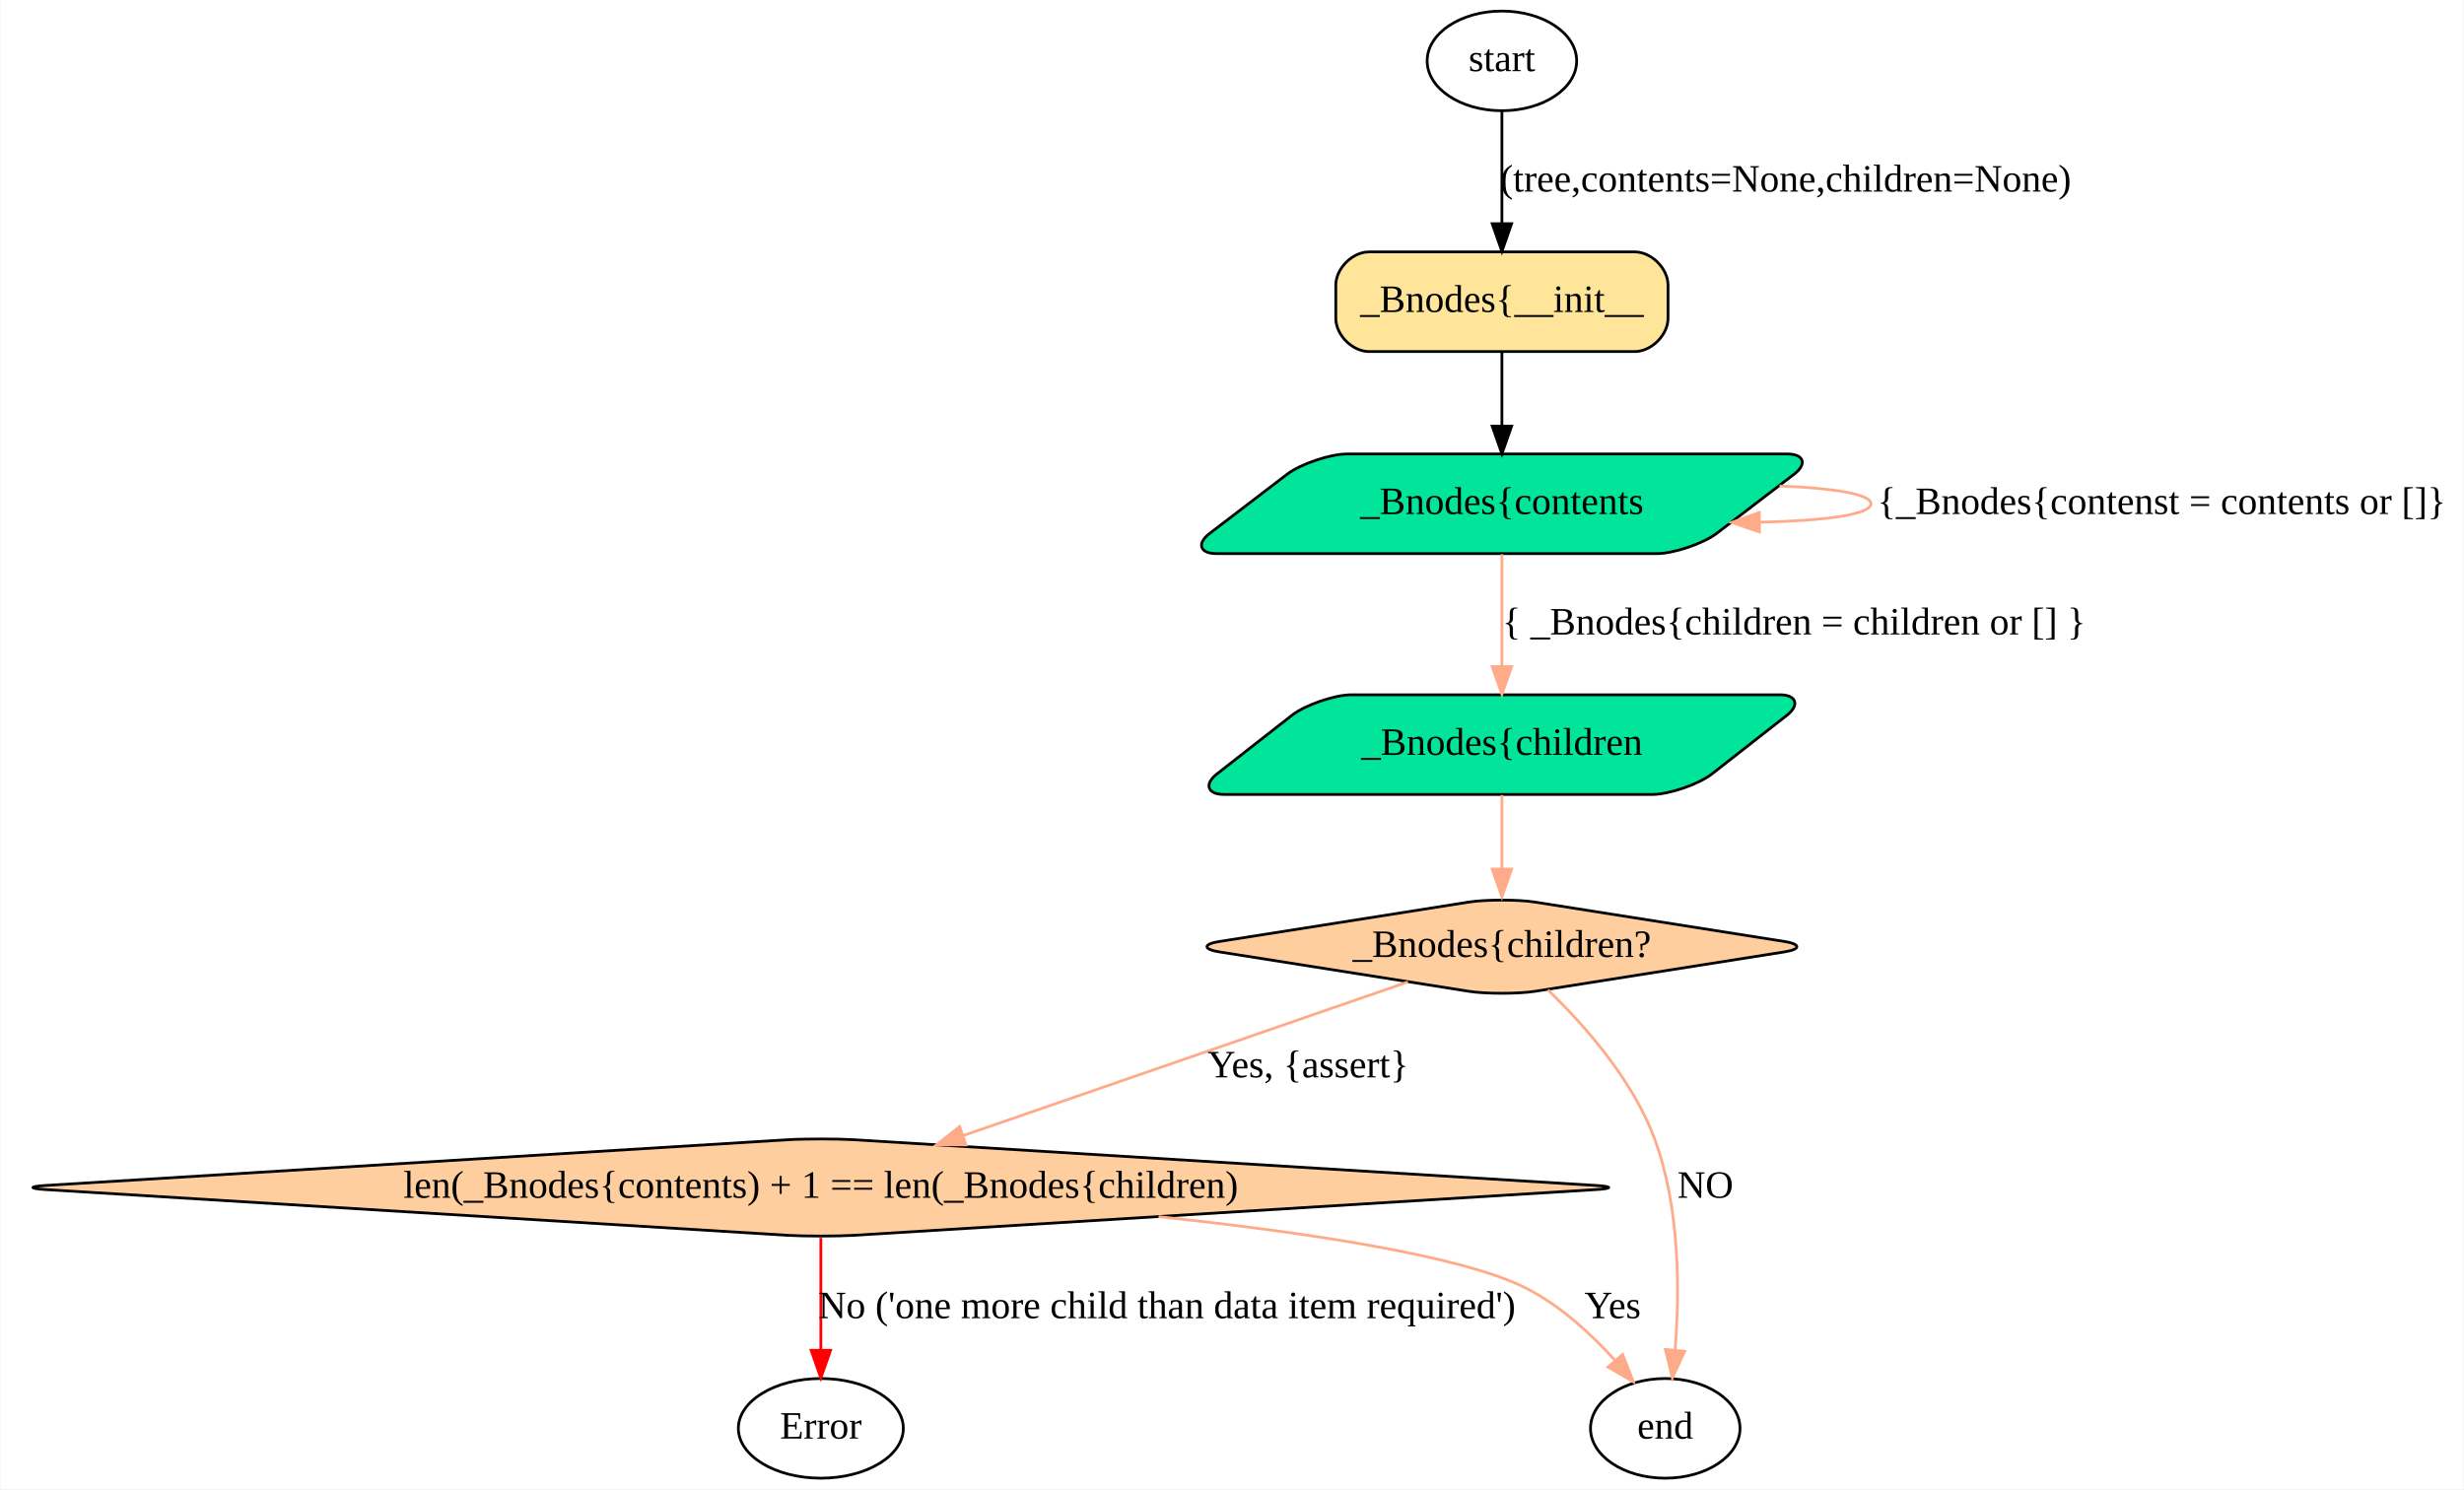
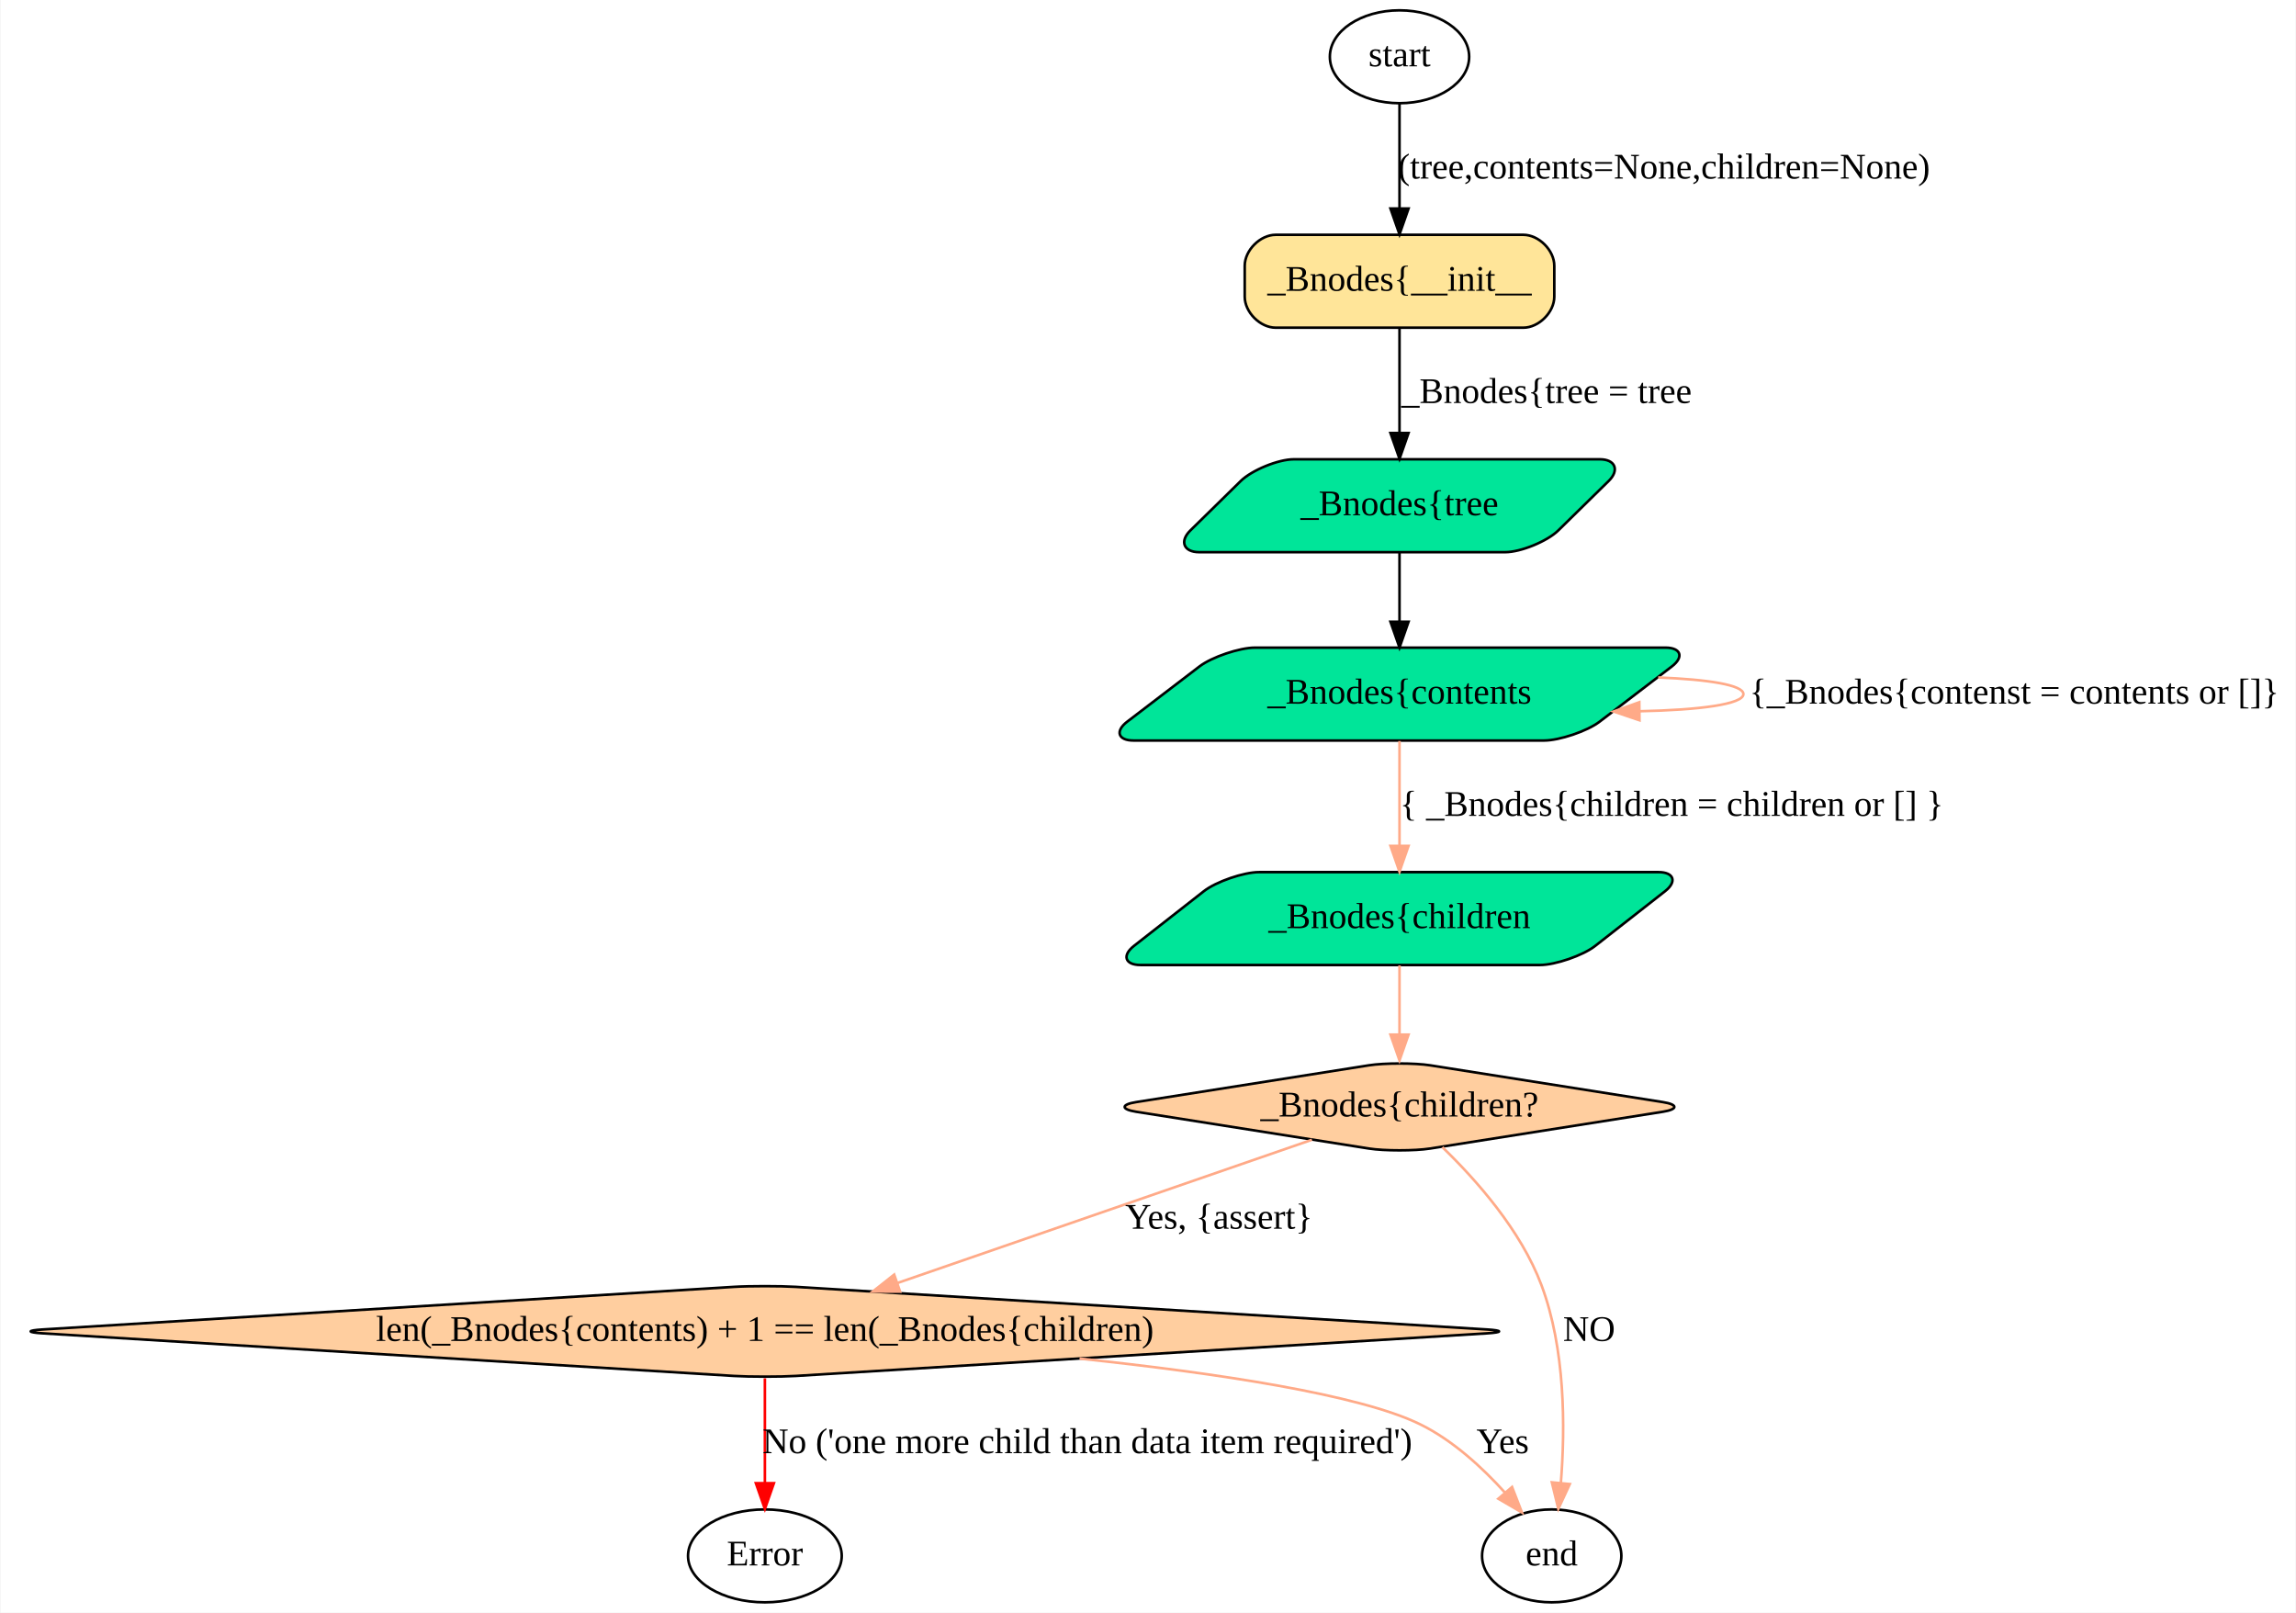
- <svg xmlns="http://www.w3.org/2000/svg" width="890pt" height="538pt" viewBox="0.00 0.00 889.60 538.00">
-   <g id="graph0" class="graph" transform="scale(1 1) rotate(0) translate(4 534)">
-     <polygon fill="white" stroke="none" points="-4,4 -4,-534 885.598,-534 885.598,4 -4,4" />
+ <svg xmlns="http://www.w3.org/2000/svg" width="890pt" height="625pt" viewBox="0.00 0.00 889.60 625.00">
+   <g id="graph0" class="graph" transform="scale(1 1) rotate(0) translate(4 621)">
+     <polygon fill="white" stroke="none" points="-4,4 -4,-621 885.598,-621 885.598,4 -4,4" />
    <g id="node1" class="node">
+       <path fill="#00e599" stroke="black" d="M615.945,-443C615.945,-443 497.327,-443 497.327,-443 491.327,-443 481.045,-438.798 476.762,-434.595 476.762,-434.595 457.205,-415.405 457.205,-415.405 452.922,-411.202 454.639,-407 460.639,-407 460.639,-407 579.257,-407 579.257,-407 585.257,-407 595.539,-411.202 599.822,-415.405 599.822,-415.405 619.379,-434.595 619.379,-434.595 623.662,-438.798 621.945,-443 615.945,-443" />
+       <text text-anchor="middle" x="538.292" y="-421.3" font-family="Times New Roman,serif" font-size="14.00">_Bnodes{tree</text>
+     </g>
+     <g id="node2" class="node">
      <path fill="#00e599" stroke="black" d="M641.404,-370C641.404,-370 482.287,-370 482.287,-370 476.287,-370 465.52,-366.357 460.752,-362.713 460.752,-362.713 432.715,-341.287 432.715,-341.287 427.948,-337.643 429.18,-334 435.18,-334 435.18,-334 594.297,-334 594.297,-334 600.297,-334 611.064,-337.643 615.832,-341.287 615.832,-341.287 643.869,-362.713 643.869,-362.713 648.636,-366.357 647.404,-370 641.404,-370" />
      <text text-anchor="middle" x="538.292" y="-348.3" font-family="Times New Roman,serif" font-size="14.00">_Bnodes{contents</text>
    </g>
    <g id="edge3" class="edge">
+       <path fill="none" stroke="black" d="M538.292,-406.813C538.292,-398.789 538.292,-389.047 538.292,-380.069" />
+       <polygon fill="black" stroke="black" points="541.792,-380.029 538.292,-370.029 534.792,-380.029 541.792,-380.029" />
+     </g>
+     <g id="edge4" class="edge">
      <path fill="none" stroke="#ffaa88" d="M638.574,-358.438C657.901,-357.679 671.598,-355.533 671.598,-352 671.598,-348.047 654.454,-345.83 631.461,-345.35" />
      <polygon fill="#ffaa88" stroke="#ffaa88" points="631.316,-341.848 621.282,-345.25 631.248,-348.848 631.316,-341.848" />
      <text text-anchor="middle" x="776.598" y="-348.3" font-family="Times New Roman,serif" font-size="14.00">{_Bnodes{contenst = contents or []}</text>
    </g>
-     <g id="node2" class="node">
+     <g id="node3" class="node">
      <path fill="#00e599" stroke="black" d="M638.686,-283C638.686,-283 483.893,-283 483.893,-283 477.893,-283 467.168,-279.302 462.443,-275.604 462.443,-275.604 435.348,-254.396 435.348,-254.396 430.623,-250.698 431.898,-247 437.898,-247 437.898,-247 592.692,-247 592.692,-247 598.692,-247 609.416,-250.698 614.141,-254.396 614.141,-254.396 641.236,-275.604 641.236,-275.604 645.961,-279.302 644.686,-283 638.686,-283" />
      <text text-anchor="middle" x="538.292" y="-261.3" font-family="Times New Roman,serif" font-size="14.00">_Bnodes{children</text>
    </g>
-     <g id="edge4" class="edge">
+     <g id="edge5" class="edge">
      <path fill="none" stroke="#ffaa88" d="M538.292,-333.799C538.292,-322.163 538.292,-306.548 538.292,-293.237" />
      <polygon fill="#ffaa88" stroke="#ffaa88" points="541.792,-293.175 538.292,-283.175 534.792,-293.175 541.792,-293.175" />
      <text text-anchor="middle" x="643.792" y="-304.8" font-family="Times New Roman,serif" font-size="14.00">{ _Bnodes{children = children or [] }</text>
    </g>
-     <g id="node4" class="node">
+     <g id="node5" class="node">
      <path fill="#ffce9f" stroke="black" d="M526.439,-208.128C526.439,-208.128 436.194,-193.872 436.194,-193.872 430.268,-192.936 430.268,-191.064 436.194,-190.128 436.194,-190.128 526.439,-175.872 526.439,-175.872 532.365,-174.936 544.219,-174.936 550.145,-175.872 550.145,-175.872 640.39,-190.128 640.39,-190.128 646.316,-191.064 646.316,-192.936 640.39,-193.872 640.39,-193.872 550.145,-208.128 550.145,-208.128 544.219,-209.064 532.365,-209.064 526.439,-208.128" />
      <text text-anchor="middle" x="538.292" y="-188.3" font-family="Times New Roman,serif" font-size="14.00">_Bnodes{children?</text>
    </g>
-     <g id="edge5" class="edge">
+     <g id="edge6" class="edge">
      <path fill="none" stroke="#ffaa88" d="M538.292,-246.813C538.292,-238.789 538.292,-229.047 538.292,-220.069" />
      <polygon fill="#ffaa88" stroke="#ffaa88" points="541.792,-220.029 538.292,-210.029 534.792,-220.029 541.792,-220.029" />
    </g>
-     <g id="node3" class="node">
-       <path fill="#ffe599" stroke="black" d="M586.292,-443C586.292,-443 490.292,-443 490.292,-443 484.292,-443 478.292,-437 478.292,-431 478.292,-431 478.292,-419 478.292,-419 478.292,-413 484.292,-407 490.292,-407 490.292,-407 586.292,-407 586.292,-407 592.292,-407 598.292,-413 598.292,-419 598.292,-419 598.292,-431 598.292,-431 598.292,-437 592.292,-443 586.292,-443" />
-       <text text-anchor="middle" x="538.292" y="-421.3" font-family="Times New Roman,serif" font-size="14.00">_Bnodes{__init__</text>
+     <g id="node4" class="node">
+       <path fill="#ffe599" stroke="black" d="M586.292,-530C586.292,-530 490.292,-530 490.292,-530 484.292,-530 478.292,-524 478.292,-518 478.292,-518 478.292,-506 478.292,-506 478.292,-500 484.292,-494 490.292,-494 490.292,-494 586.292,-494 586.292,-494 592.292,-494 598.292,-500 598.292,-506 598.292,-506 598.292,-518 598.292,-518 598.292,-524 592.292,-530 586.292,-530" />
+       <text text-anchor="middle" x="538.292" y="-508.3" font-family="Times New Roman,serif" font-size="14.00">_Bnodes{__init__</text>
    </g>
    <g id="edge2" class="edge">
-       <path fill="none" stroke="black" d="M538.292,-406.813C538.292,-398.789 538.292,-389.047 538.292,-380.069" />
-       <polygon fill="black" stroke="black" points="541.792,-380.029 538.292,-370.029 534.792,-380.029 541.792,-380.029" />
+       <path fill="none" stroke="black" d="M538.292,-493.799C538.292,-482.163 538.292,-466.548 538.292,-453.237" />
+       <polygon fill="black" stroke="black" points="541.792,-453.175 538.292,-443.175 534.792,-453.175 541.792,-453.175" />
+       <text text-anchor="middle" x="595.292" y="-464.8" font-family="Times New Roman,serif" font-size="14.00">_Bnodes{tree = tree</text>
    </g>
-     <g id="node5" class="node">
+     <g id="node6" class="node">
      <path fill="#ffce9f" stroke="black" d="M280.315,-122.262C280.315,-122.262 12.185,-105.738 12.185,-105.738 6.196,-105.369 6.196,-104.631 12.185,-104.262 12.185,-104.262 280.315,-87.738 280.315,-87.738 286.303,-87.369 298.281,-87.369 304.269,-87.738 304.269,-87.738 572.399,-104.262 572.399,-104.262 578.388,-104.631 578.388,-105.369 572.399,-105.738 572.399,-105.738 304.269,-122.262 304.269,-122.262 298.281,-122.631 286.303,-122.631 280.315,-122.262" />
      <text text-anchor="middle" x="292.292" y="-101.3" font-family="Times New Roman,serif" font-size="14.00">len(_Bnodes{contents) + 1 == len(_Bnodes{children)</text>
    </g>
-     <g id="edge7" class="edge">
+     <g id="edge8" class="edge">
      <path fill="none" stroke="#ffaa88" d="M504.345,-179.27C462.79,-164.912 392.005,-140.454 343.746,-123.779" />
      <polygon fill="#ffaa88" stroke="#ffaa88" points="344.704,-120.407 334.109,-120.449 342.418,-127.023 344.704,-120.407" />
      <text text-anchor="middle" x="468.292" y="-144.8" font-family="Times New Roman,serif" font-size="14.00">Yes, {assert}</text>
    </g>
-     <g id="node7" class="node">
+     <g id="node8" class="node">
      <ellipse fill="none" stroke="black" cx="597.292" cy="-18" rx="27" ry="18" />
      <text text-anchor="middle" x="597.292" y="-14.3" font-family="Times New Roman,serif" font-size="14.00">end</text>
    </g>
-     <g id="edge6" class="edge">
+     <g id="edge7" class="edge">
      <path fill="none" stroke="#ffaa88" d="M554.916,-176.392C568.011,-163.74 585.338,-144.179 593.292,-123 602.585,-98.255 602.564,-67.831 600.839,-46.298" />
      <polygon fill="#ffaa88" stroke="#ffaa88" points="604.309,-45.829 599.855,-36.216 597.342,-46.509 604.309,-45.829" />
      <text text-anchor="middle" x="611.792" y="-101.3" font-family="Times New Roman,serif" font-size="14.00">NO</text>
    </g>
-     <g id="edge8" class="edge">
+     <g id="edge9" class="edge">
      <path fill="none" stroke="#ffaa88" d="M414.269,-94.468C467.38,-88.84 522.815,-80.521 546.292,-69 558.94,-62.793 570.408,-52.246 579.251,-42.434" />
      <polygon fill="#ffaa88" stroke="#ffaa88" points="581.92,-44.697 585.753,-34.82 576.597,-40.152 581.92,-44.697" />
      <text text-anchor="middle" x="578.292" y="-57.8" font-family="Times New Roman,serif" font-size="14.00">Yes</text>
    </g>
-     <g id="node8" class="node">
+     <g id="node9" class="node">
      <ellipse fill="none" stroke="black" cx="292.292" cy="-18" rx="29.795" ry="18" />
      <text text-anchor="middle" x="292.292" y="-14.3" font-family="Times New Roman,serif" font-size="14.00">Error</text>
    </g>
-     <g id="edge9" class="edge">
+     <g id="edge10" class="edge">
      <path fill="none" stroke="#ff0000" d="M292.292,-86.799C292.292,-75.163 292.292,-59.548 292.292,-46.237" />
      <polygon fill="#ff0000" stroke="#ff0000" points="295.792,-46.175 292.292,-36.175 288.792,-46.175 295.792,-46.175" />
      <text text-anchor="middle" x="417.292" y="-57.8" font-family="Times New Roman,serif" font-size="14.00">No ('one more child than data item required')</text>
    </g>
-     <g id="node6" class="node">
-       <ellipse fill="none" stroke="black" cx="538.292" cy="-512" rx="27" ry="18" />
-       <text text-anchor="middle" x="538.292" y="-508.3" font-family="Times New Roman,serif" font-size="14.00">start</text>
+     <g id="node7" class="node">
+       <ellipse fill="none" stroke="black" cx="538.292" cy="-599" rx="27" ry="18" />
+       <text text-anchor="middle" x="538.292" y="-595.3" font-family="Times New Roman,serif" font-size="14.00">start</text>
    </g>
    <g id="edge1" class="edge">
-       <path fill="none" stroke="black" d="M538.292,-493.799C538.292,-482.163 538.292,-466.548 538.292,-453.237" />
-       <polygon fill="black" stroke="black" points="541.792,-453.175 538.292,-443.175 534.792,-453.175 541.792,-453.175" />
-       <text text-anchor="middle" x="640.792" y="-464.8" font-family="Times New Roman,serif" font-size="14.00">(tree,contents=None,children=None)</text>
+       <path fill="none" stroke="black" d="M538.292,-580.799C538.292,-569.163 538.292,-553.548 538.292,-540.237" />
+       <polygon fill="black" stroke="black" points="541.792,-540.175 538.292,-530.175 534.792,-540.175 541.792,-540.175" />
+       <text text-anchor="middle" x="640.792" y="-551.8" font-family="Times New Roman,serif" font-size="14.00">(tree,contents=None,children=None)</text>
    </g>
  </g>
</svg>
